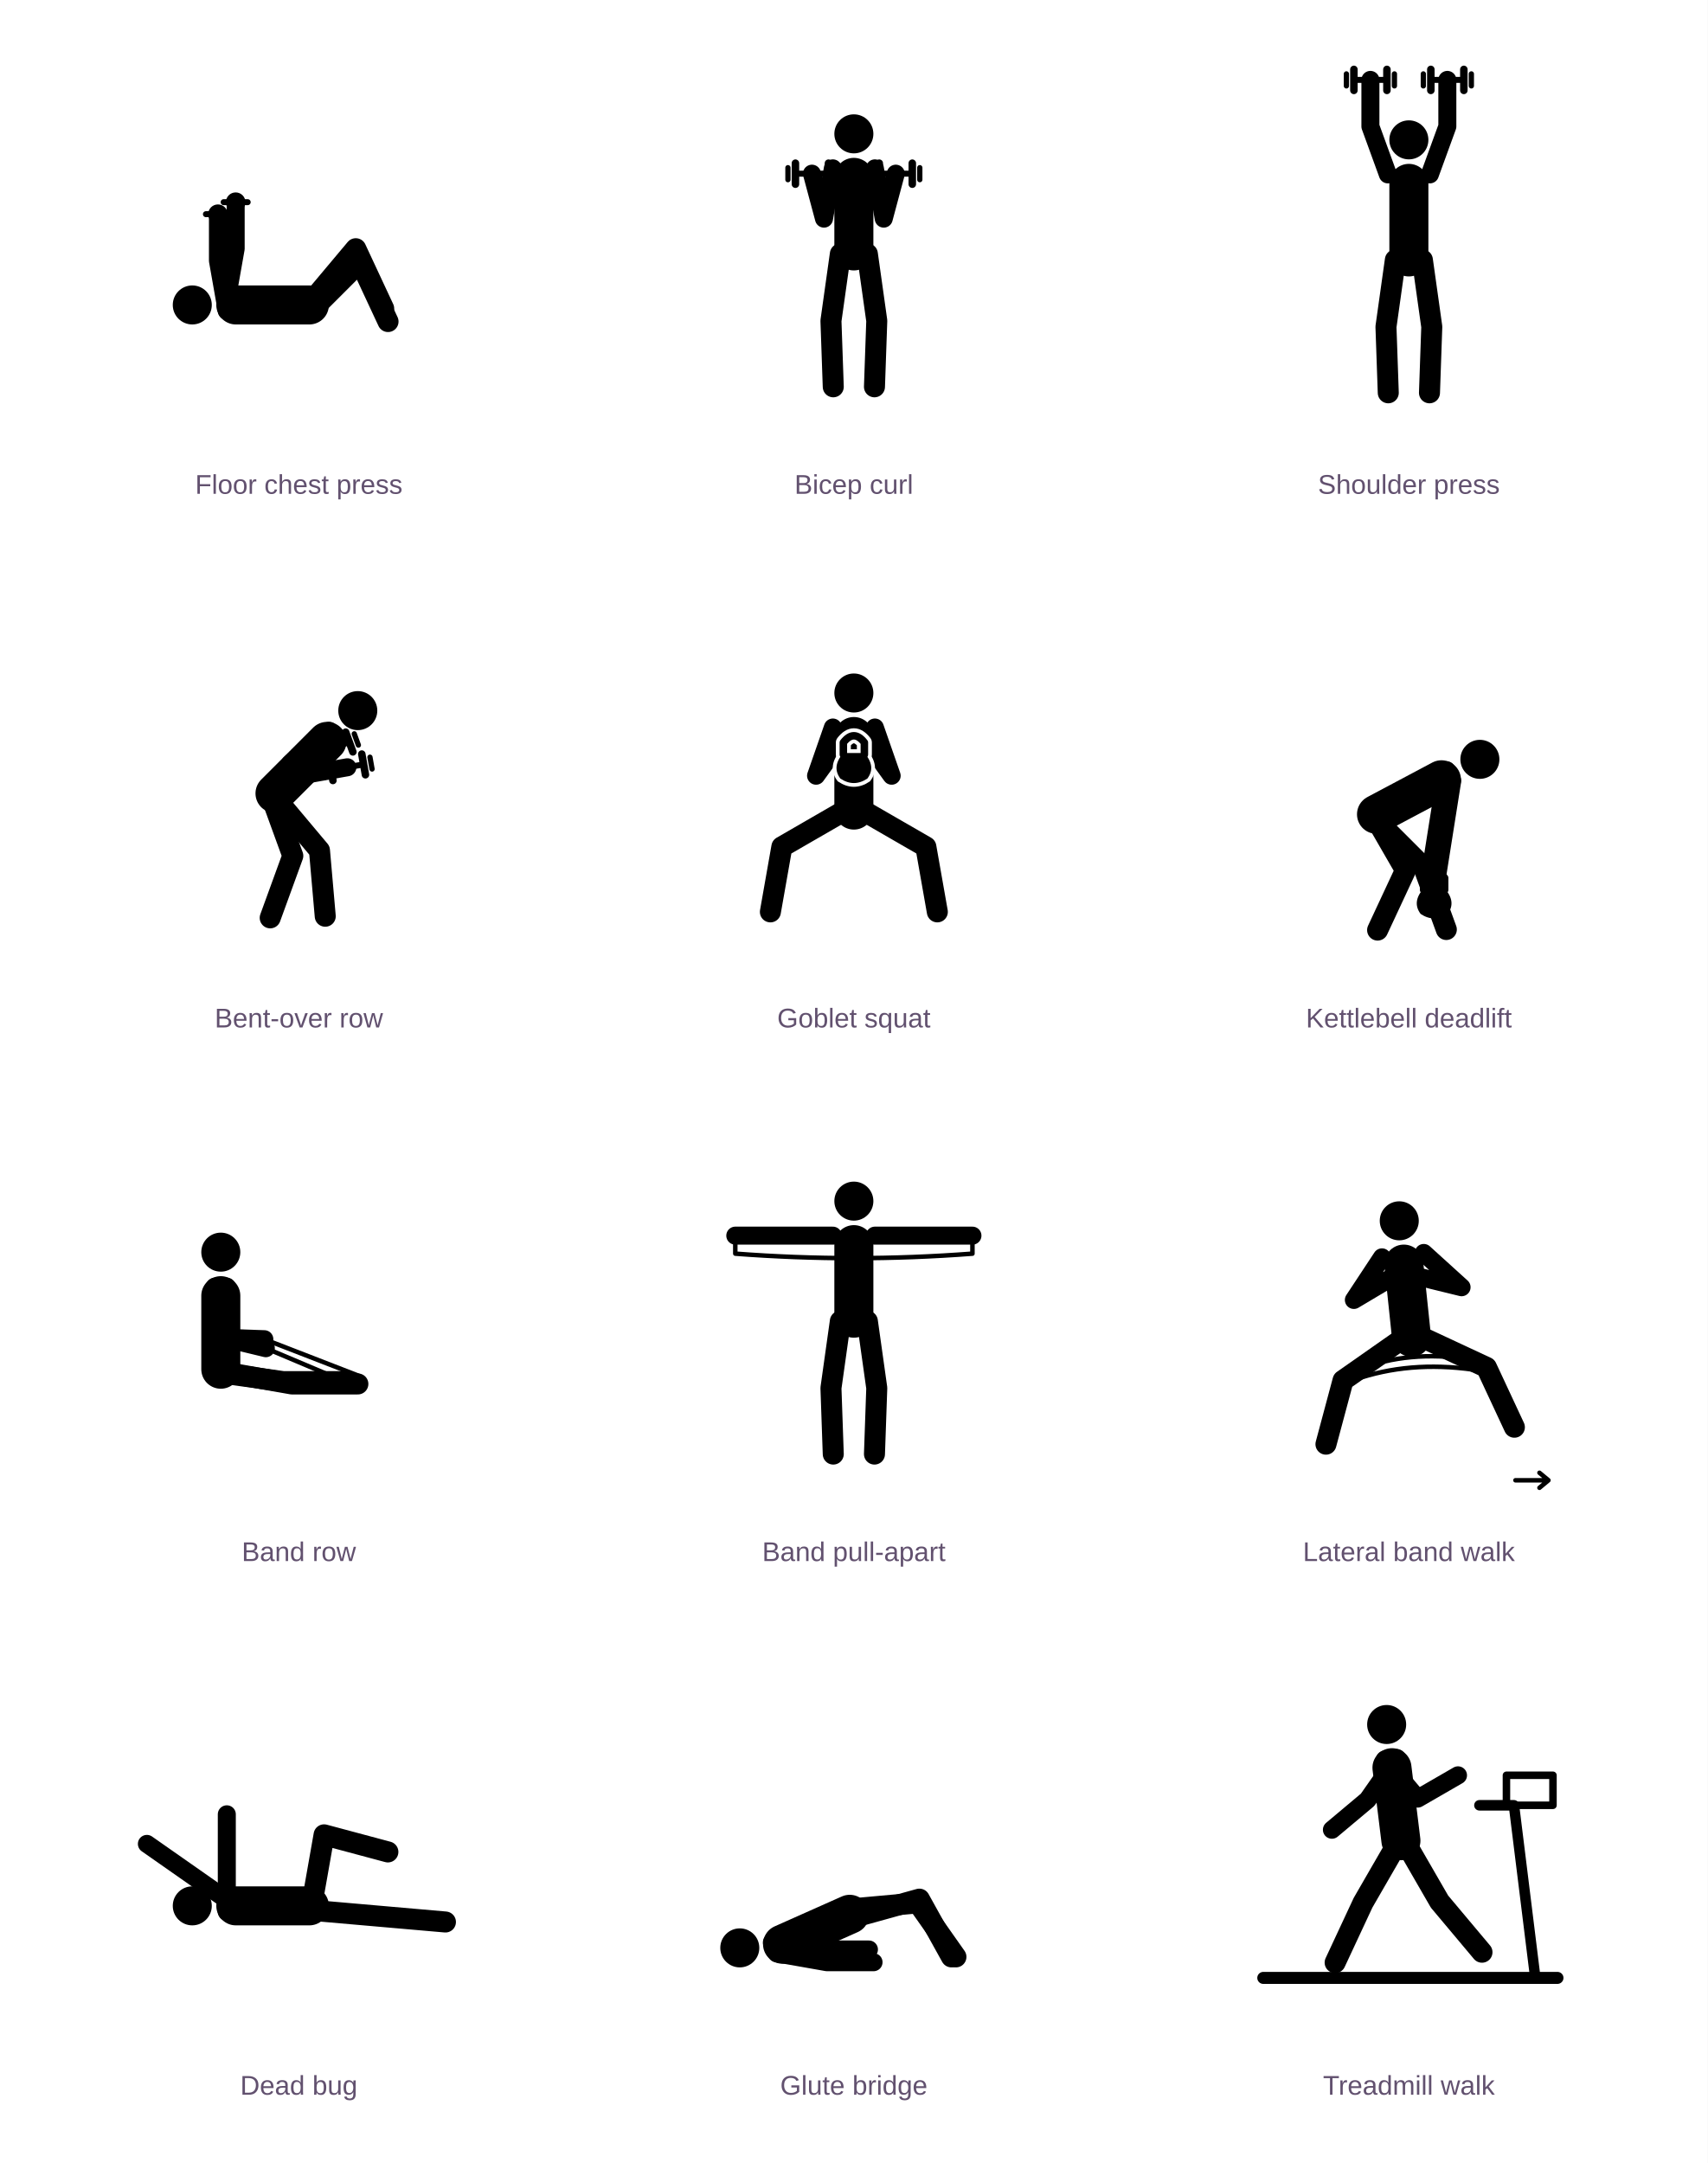
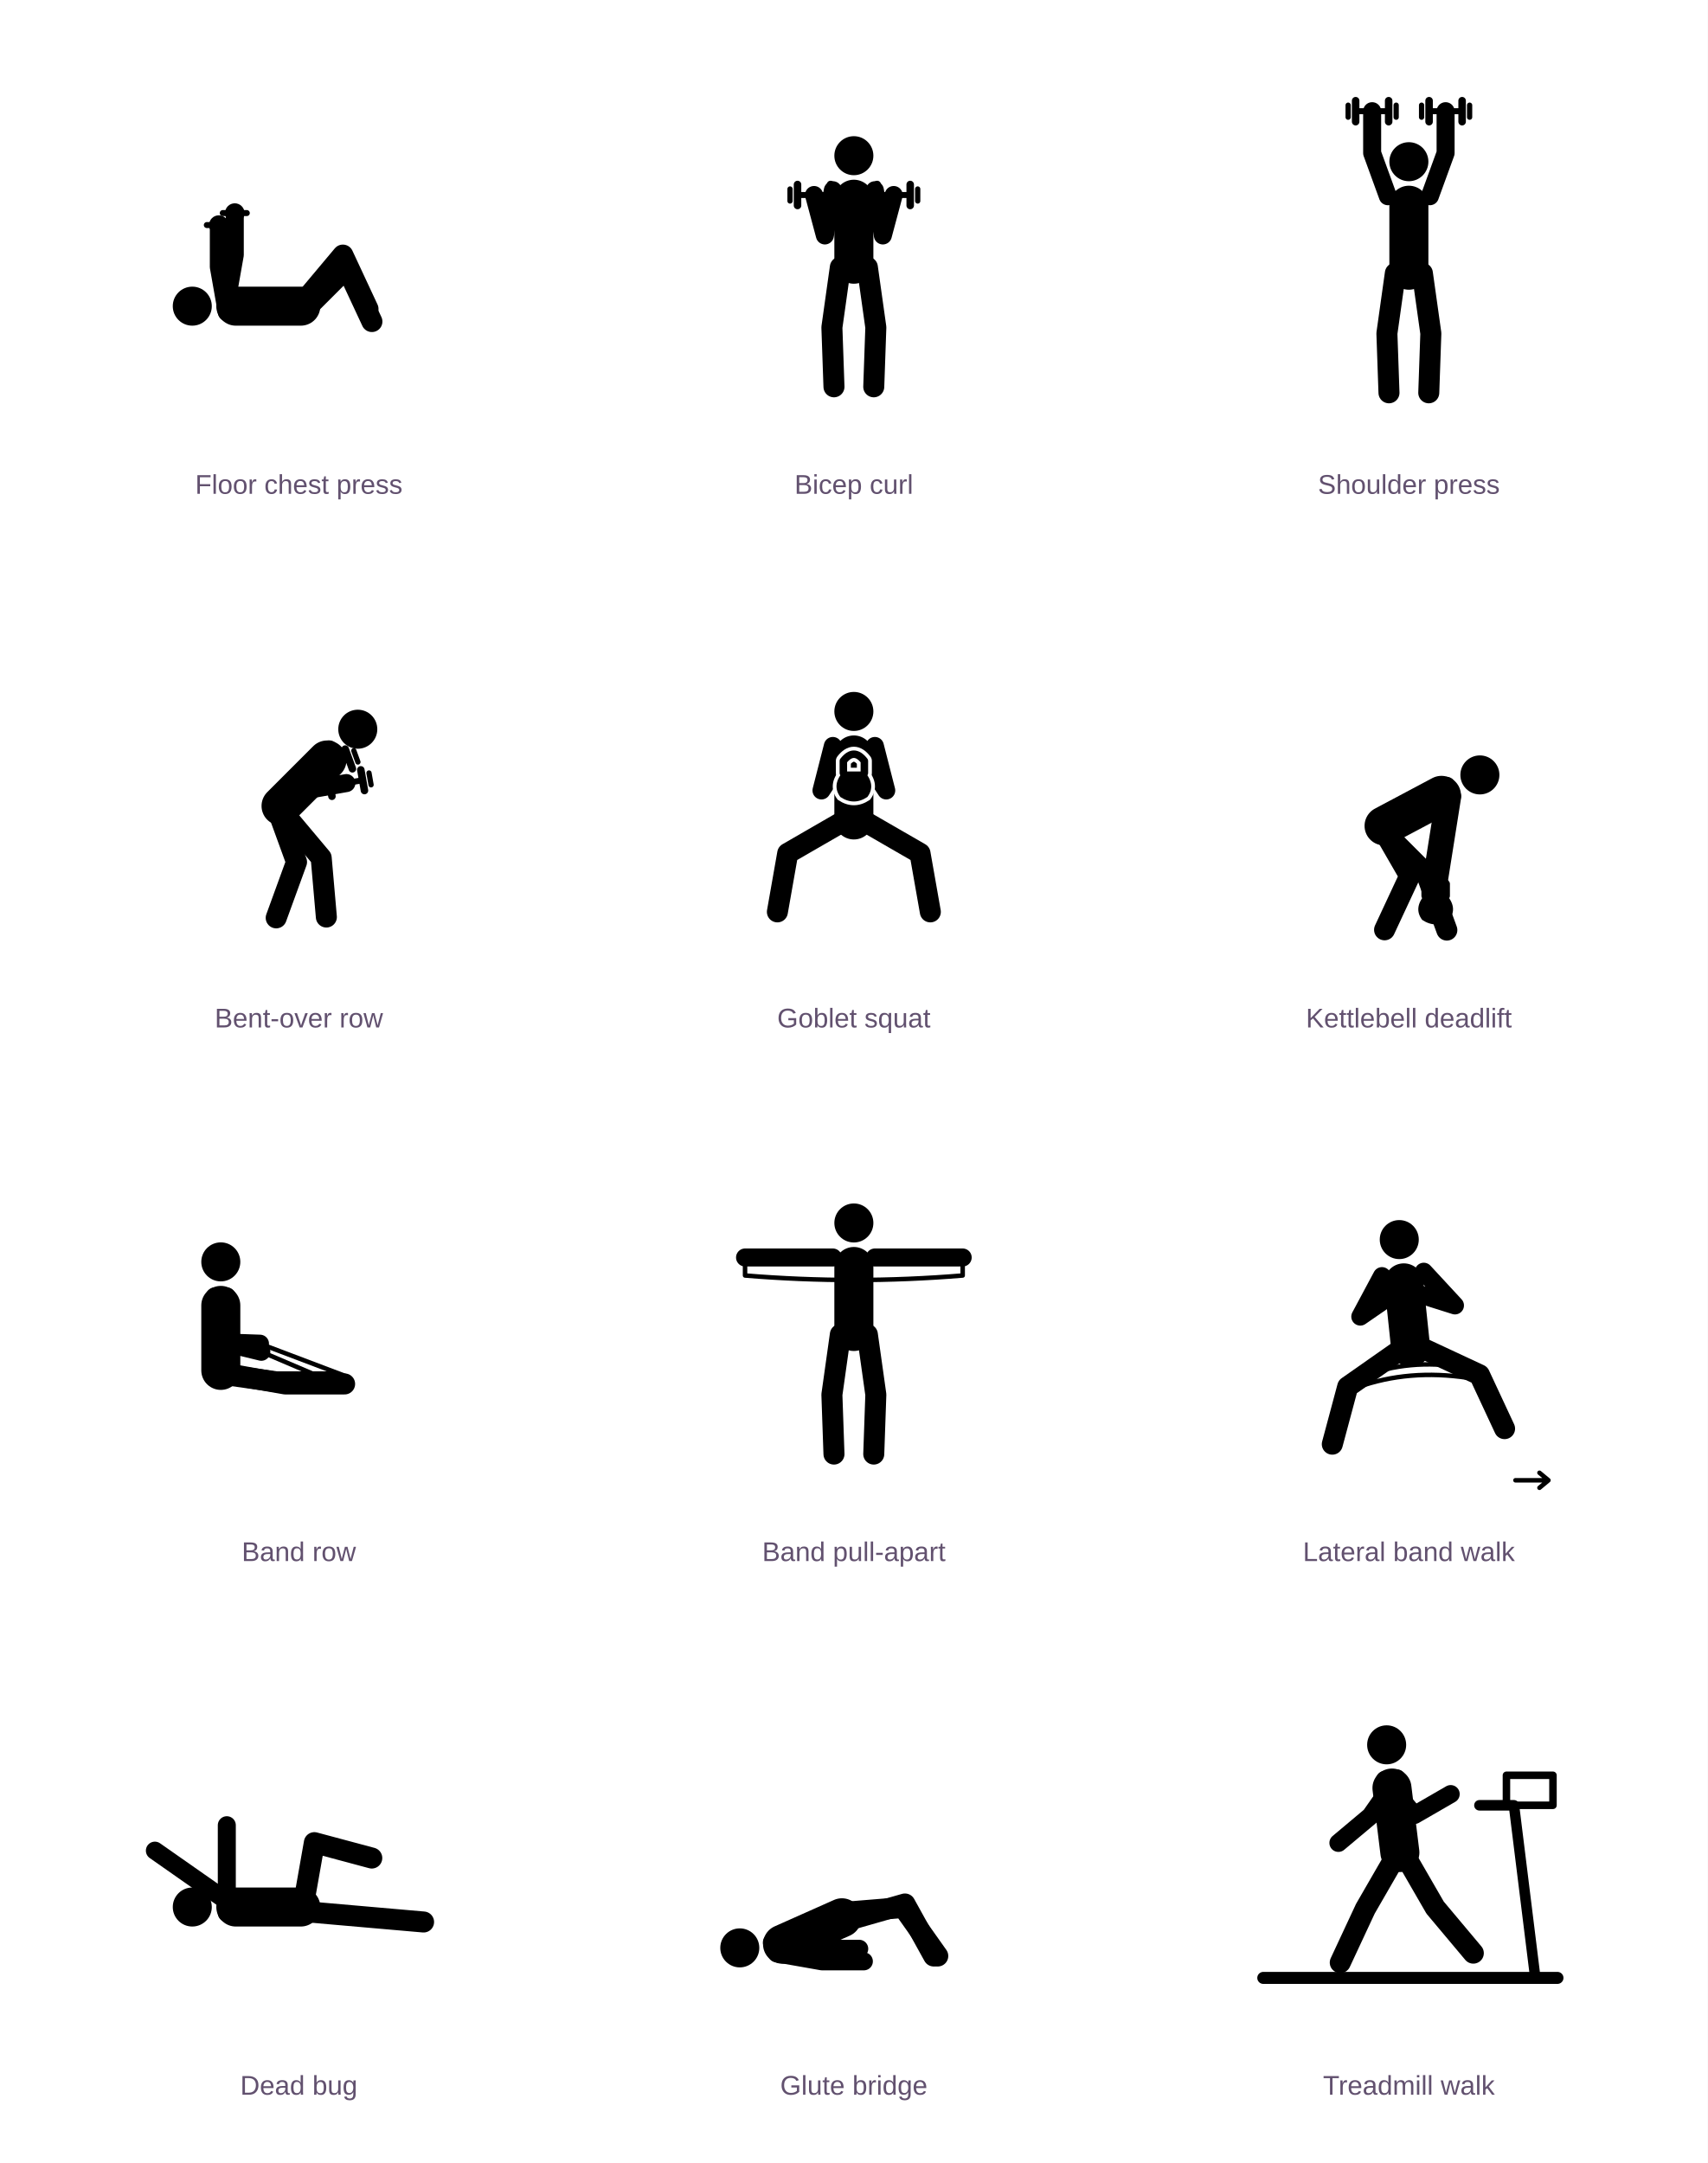
<svg xmlns="http://www.w3.org/2000/svg" width="1200" height="1520" viewBox="0 0 1200 1520" color="#000000">
  <rect width="1200" height="1520" fill="white" />
  <g transform="translate(30 20)">
    <svg x="45" y="15" width="270" height="270" viewBox="0 0 256 256">
-       <path d="M137 173 L168.82 141.18 L187.415 181.058" fill="none" stroke="currentColor" stroke-width="14" stroke-linecap="round" stroke-linejoin="round" />
-       <path d="M137 167 L165.925 132.528 L184.521 172.406" fill="none" stroke="currentColor" stroke-width="14" stroke-linecap="round" stroke-linejoin="round" />
-       <path d="M86 170 L135 170" fill="none" stroke="currentColor" stroke-width="26" stroke-linecap="round" stroke-linejoin="round" />
-       <path d="M80 174 L74.096 140.517 L74.096 109.517" fill="none" stroke="currentColor" stroke-width="12" stroke-linecap="round" stroke-linejoin="round" />
-       <path d="M80 166 L85.904 132.517 L85.904 101.517" fill="none" stroke="currentColor" stroke-width="12" stroke-linecap="round" stroke-linejoin="round" />
-       <circle cx="57" cy="170" r="13" fill="currentColor" />
-       <g transform="translate(74.096 109.517) rotate(0)">
+       <path d="M131.3 173.806 L159.938 145.168 L176.674 181.058" fill="none" stroke="currentColor" stroke-width="14" stroke-linecap="round" stroke-linejoin="round" />
+       <path d="M131.3 167.806 L157.333 136.781 L174.069 172.671" fill="none" stroke="currentColor" stroke-width="14" stroke-linecap="round" stroke-linejoin="round" />
+       <path d="M86 170.806 L129.3 170.806" fill="none" stroke="currentColor" stroke-width="26" stroke-linecap="round" stroke-linejoin="round" />
+       <path d="M80 174.806 L74.686 144.671 L74.686 116.771" fill="none" stroke="currentColor" stroke-width="12" stroke-linecap="round" stroke-linejoin="round" />
+       <path d="M80 166.806 L85.314 136.671 L85.314 108.771" fill="none" stroke="currentColor" stroke-width="12" stroke-linecap="round" stroke-linejoin="round" />
+       <circle cx="57" cy="170.806" r="13" fill="currentColor" />
+       <g transform="translate(74.686 116.771) rotate(0)">
        <circle cx="0" cy="0" r="6.5" fill="currentColor" />
        <path d="M-8 0 L8 0" fill="none" stroke="currentColor" stroke-width="4" stroke-linecap="round" stroke-linejoin="round" />
      </g>
-       <g transform="translate(85.904 101.517) rotate(0)">
+       <g transform="translate(85.314 108.771) rotate(0)">
        <circle cx="0" cy="0" r="6.5" fill="currentColor" />
        <path d="M-8 0 L8 0" fill="none" stroke="currentColor" stroke-width="4" stroke-linecap="round" stroke-linejoin="round" />
      </g>
    </svg>
    <text x="180" y="327" text-anchor="middle" font-family="Arial,sans-serif" font-size="19" fill="#62516F">Floor chest press</text>
  </g>
  <g transform="translate(420 20)">
    <svg x="45" y="15" width="270" height="270" viewBox="0 0 256 256">
-       <path d="M119 136 L112.737 180.562 L114.273 224.535" fill="none" stroke="currentColor" stroke-width="14" stroke-linecap="round" stroke-linejoin="round" />
-       <path d="M137 136 L143.263 180.562 L141.727 224.535" fill="none" stroke="currentColor" stroke-width="14" stroke-linecap="round" stroke-linejoin="round" />
-       <path d="M128 85 L128 134" fill="none" stroke="currentColor" stroke-width="26" stroke-linecap="round" stroke-linejoin="round" />
-       <path d="M114 79 L108.096 112.483 L100.073 82.54" fill="none" stroke="currentColor" stroke-width="12" stroke-linecap="round" stroke-linejoin="round" />
-       <path d="M142 79 L147.904 112.483 L155.927 82.54" fill="none" stroke="currentColor" stroke-width="12" stroke-linecap="round" stroke-linejoin="round" />
-       <circle cx="128" cy="56" r="13" fill="currentColor" />
-       <g transform="translate(100.073 82.54) rotate(0)">
-         <path d="M-10 0 L10 0" fill="none" stroke="currentColor" stroke-width="4" stroke-linecap="round" stroke-linejoin="round" />
-         <path d="M-11-7V7 M11-7V7" fill="none" stroke="currentColor" stroke-width="5" stroke-linecap="round" stroke-linejoin="round" />
-         <path d="M-16-4V4 M16-4V4" fill="none" stroke="currentColor" stroke-width="3.5" stroke-linecap="round" stroke-linejoin="round" />
-       </g>
-       <g transform="translate(155.927 82.54) rotate(0)">
+       <path d="M119 144.854 L113.363 184.959 L114.746 224.535" fill="none" stroke="currentColor" stroke-width="14" stroke-linecap="round" stroke-linejoin="round" />
+       <path d="M137 144.854 L142.637 184.959 L141.254 224.535" fill="none" stroke="currentColor" stroke-width="14" stroke-linecap="round" stroke-linejoin="round" />
+       <path d="M128 99.554 L128 142.854" fill="none" stroke="currentColor" stroke-width="26" stroke-linecap="round" stroke-linejoin="round" />
+       <path d="M114 93.554 L108.686 123.689 L101.465 96.739" fill="none" stroke="currentColor" stroke-width="12" stroke-linecap="round" stroke-linejoin="round" />
+       <path d="M142 93.554 L147.314 123.689 L154.535 96.739" fill="none" stroke="currentColor" stroke-width="12" stroke-linecap="round" stroke-linejoin="round" />
+       <circle cx="128" cy="70.554" r="13" fill="currentColor" />
+       <g transform="translate(101.465 96.739) rotate(0)">
+         <path d="M-10 0 L10 0" fill="none" stroke="currentColor" stroke-width="4" stroke-linecap="round" stroke-linejoin="round" />
+         <path d="M-11-7V7 M11-7V7" fill="none" stroke="currentColor" stroke-width="5" stroke-linecap="round" stroke-linejoin="round" />
+         <path d="M-16-4V4 M16-4V4" fill="none" stroke="currentColor" stroke-width="3.5" stroke-linecap="round" stroke-linejoin="round" />
+       </g>
+       <g transform="translate(154.535 96.739) rotate(0)">
        <path d="M-10 0 L10 0" fill="none" stroke="currentColor" stroke-width="4" stroke-linecap="round" stroke-linejoin="round" />
        <path d="M-11-7V7 M11-7V7" fill="none" stroke="currentColor" stroke-width="5" stroke-linecap="round" stroke-linejoin="round" />
        <path d="M-16-4V4 M16-4V4" fill="none" stroke="currentColor" stroke-width="3.5" stroke-linecap="round" stroke-linejoin="round" />
      </g>
    </svg>
    <text x="180" y="327" text-anchor="middle" font-family="Arial,sans-serif" font-size="19" fill="#62516F">Bicep curl</text>
  </g>
  <g transform="translate(810 20)">
    <svg x="45" y="15" width="270" height="270" viewBox="0 0 256 256">
-       <path d="M119 140 L112.737 184.562 L114.273 228.535" fill="none" stroke="currentColor" stroke-width="14" stroke-linecap="round" stroke-linejoin="round" />
-       <path d="M137 140 L143.263 184.562 L141.727 228.535" fill="none" stroke="currentColor" stroke-width="14" stroke-linecap="round" stroke-linejoin="round" />
-       <path d="M128 89 L128 138" fill="none" stroke="currentColor" stroke-width="26" stroke-linecap="round" stroke-linejoin="round" />
-       <path d="M114 83 L102.371 51.05 L102.371 20.05" fill="none" stroke="currentColor" stroke-width="12" stroke-linecap="round" stroke-linejoin="round" />
-       <path d="M142 83 L153.629 51.05 L153.629 20.05" fill="none" stroke="currentColor" stroke-width="12" stroke-linecap="round" stroke-linejoin="round" />
-       <circle cx="128" cy="60" r="13" fill="currentColor" />
-       <g transform="translate(102.371 20.05) rotate(0)">
-         <path d="M-10 0 L10 0" fill="none" stroke="currentColor" stroke-width="4" stroke-linecap="round" stroke-linejoin="round" />
-         <path d="M-11-7V7 M11-7V7" fill="none" stroke="currentColor" stroke-width="5" stroke-linecap="round" stroke-linejoin="round" />
-         <path d="M-16-4V4 M16-4V4" fill="none" stroke="currentColor" stroke-width="3.5" stroke-linecap="round" stroke-linejoin="round" />
-       </g>
-       <g transform="translate(153.629 20.05) rotate(0)">
+       <path d="M119 148.854 L113.363 188.959 L114.746 228.535" fill="none" stroke="currentColor" stroke-width="14" stroke-linecap="round" stroke-linejoin="round" />
+       <path d="M137 148.854 L142.637 188.959 L141.254 228.535" fill="none" stroke="currentColor" stroke-width="14" stroke-linecap="round" stroke-linejoin="round" />
+       <path d="M128 103.554 L128 146.854" fill="none" stroke="currentColor" stroke-width="26" stroke-linecap="round" stroke-linejoin="round" />
+       <path d="M114 97.554 L103.534 68.799 L103.534 40.899" fill="none" stroke="currentColor" stroke-width="12" stroke-linecap="round" stroke-linejoin="round" />
+       <path d="M142 97.554 L152.466 68.799 L152.466 40.899" fill="none" stroke="currentColor" stroke-width="12" stroke-linecap="round" stroke-linejoin="round" />
+       <circle cx="128" cy="74.554" r="13" fill="currentColor" />
+       <g transform="translate(103.534 40.899) rotate(0)">
+         <path d="M-10 0 L10 0" fill="none" stroke="currentColor" stroke-width="4" stroke-linecap="round" stroke-linejoin="round" />
+         <path d="M-11-7V7 M11-7V7" fill="none" stroke="currentColor" stroke-width="5" stroke-linecap="round" stroke-linejoin="round" />
+         <path d="M-16-4V4 M16-4V4" fill="none" stroke="currentColor" stroke-width="3.5" stroke-linecap="round" stroke-linejoin="round" />
+       </g>
+       <g transform="translate(152.466 40.899) rotate(0)">
        <path d="M-10 0 L10 0" fill="none" stroke="currentColor" stroke-width="4" stroke-linecap="round" stroke-linejoin="round" />
        <path d="M-11-7V7 M11-7V7" fill="none" stroke="currentColor" stroke-width="5" stroke-linecap="round" stroke-linejoin="round" />
        <path d="M-16-4V4 M16-4V4" fill="none" stroke="currentColor" stroke-width="3.5" stroke-linecap="round" stroke-linejoin="round" />
      </g>
    </svg>
    <text x="180" y="327" text-anchor="middle" font-family="Arial,sans-serif" font-size="19" fill="#62516F">Shoulder press</text>
  </g>
  <g transform="translate(30 395)">
    <svg x="45" y="15" width="270" height="270" viewBox="0 0 256 256">
-       <path d="M108.574 139.184 L123.964 181.47 L108.916 222.816" fill="none" stroke="currentColor" stroke-width="14" stroke-linecap="round" stroke-linejoin="round" />
-       <path d="M112.816 143.426 L141.742 177.898 L145.577 221.731" fill="none" stroke="currentColor" stroke-width="14" stroke-linecap="round" stroke-linejoin="round" />
-       <path d="M146.757 105.243 L112.109 139.891" fill="none" stroke="currentColor" stroke-width="26" stroke-linecap="round" stroke-linejoin="round" />
-       <path d="M148.172 98.172 L122.126 120.026 L151.257 109.424" fill="none" stroke="currentColor" stroke-width="12" stroke-linecap="round" stroke-linejoin="round" />
-       <path d="M153.828 103.828 L129.787 127.87 L160.316 122.487" fill="none" stroke="currentColor" stroke-width="12" stroke-linecap="round" stroke-linejoin="round" />
-       <circle cx="167.263" cy="84.737" r="13" fill="currentColor" />
-       <g transform="translate(151.257 109.424) rotate(-20)">
-         <path d="M-10 0 L10 0" fill="none" stroke="currentColor" stroke-width="4" stroke-linecap="round" stroke-linejoin="round" />
-         <path d="M-11-7V7 M11-7V7" fill="none" stroke="currentColor" stroke-width="5" stroke-linecap="round" stroke-linejoin="round" />
-         <path d="M-16-4V4 M16-4V4" fill="none" stroke="currentColor" stroke-width="3.5" stroke-linecap="round" stroke-linejoin="round" />
-       </g>
-       <g transform="translate(160.316 122.487) rotate(-10)">
+       <path d="M112.604 147.547 L126.456 185.605 L112.912 222.816" fill="none" stroke="currentColor" stroke-width="14" stroke-linecap="round" stroke-linejoin="round" />
+       <path d="M116.847 151.79 L142.88 182.814 L146.331 222.264" fill="none" stroke="currentColor" stroke-width="14" stroke-linecap="round" stroke-linejoin="round" />
+       <path d="M146.757 117.636 L116.14 148.254" fill="none" stroke="currentColor" stroke-width="26" stroke-linecap="round" stroke-linejoin="round" />
+       <path d="M148.172 110.565 L124.731 130.235 L150.948 120.692" fill="none" stroke="currentColor" stroke-width="12" stroke-linecap="round" stroke-linejoin="round" />
+       <path d="M153.828 116.222 L132.191 137.86 L159.667 133.015" fill="none" stroke="currentColor" stroke-width="12" stroke-linecap="round" stroke-linejoin="round" />
+       <circle cx="167.263" cy="97.13" r="13" fill="currentColor" />
+       <g transform="translate(150.948 120.692) rotate(-20)">
+         <path d="M-10 0 L10 0" fill="none" stroke="currentColor" stroke-width="4" stroke-linecap="round" stroke-linejoin="round" />
+         <path d="M-11-7V7 M11-7V7" fill="none" stroke="currentColor" stroke-width="5" stroke-linecap="round" stroke-linejoin="round" />
+         <path d="M-16-4V4 M16-4V4" fill="none" stroke="currentColor" stroke-width="3.5" stroke-linecap="round" stroke-linejoin="round" />
+       </g>
+       <g transform="translate(159.667 133.015) rotate(-10)">
        <path d="M-10 0 L10 0" fill="none" stroke="currentColor" stroke-width="4" stroke-linecap="round" stroke-linejoin="round" />
        <path d="M-11-7V7 M11-7V7" fill="none" stroke="currentColor" stroke-width="5" stroke-linecap="round" stroke-linejoin="round" />
        <path d="M-16-4V4 M16-4V4" fill="none" stroke="currentColor" stroke-width="3.5" stroke-linecap="round" stroke-linejoin="round" />
      </g>
    </svg>
    <text x="180" y="327" text-anchor="middle" font-family="Arial,sans-serif" font-size="19" fill="#62516F">Bent-over row</text>
  </g>
  <g transform="translate(420 395)">
    <svg x="45" y="15" width="270" height="270" viewBox="0 0 256 256">
      <defs>
        <mask id="goblet-equipment-space" maskUnits="userSpaceOnUse" x="0" y="0" width="256" height="256">
          <rect width="256" height="256" fill="white" />
          <g color="black">
-             <g transform="translate(128 121)">
+             <g transform="translate(128 133.283)">
              <path d="M-7-7V-15Q0-24 7-15V-7" fill="none" stroke="currentColor" stroke-width="10" stroke-linecap="round" stroke-linejoin="round" />
              <path d="M-7-8Q-15 1-9 9Q0 15 9 9Q15 1 7-8Z" fill="currentColor" stroke="currentColor" stroke-width="5" />
            </g>
          </g>
        </mask>
      </defs>
      <g mask="url(#goblet-equipment-space)">
-         <path d="M119 153 L80.029 175.5 L72.388 218.832" fill="none" stroke="currentColor" stroke-width="14" stroke-linecap="round" stroke-linejoin="round" />
-         <path d="M137 153 L175.971 175.5 L183.612 218.832" fill="none" stroke="currentColor" stroke-width="14" stroke-linecap="round" stroke-linejoin="round" />
-         <path d="M128 102 L128 151" fill="none" stroke="currentColor" stroke-width="26" stroke-linecap="round" stroke-linejoin="round" />
-         <path d="M114 96 L102.819 128.109 L121 103" fill="none" stroke="currentColor" stroke-width="12" stroke-linecap="round" stroke-linejoin="round" />
-         <path d="M142 96 L153.181 128.109 L135 103" fill="none" stroke="currentColor" stroke-width="12" stroke-linecap="round" stroke-linejoin="round" />
-         <circle cx="128" cy="73" r="13" fill="currentColor" />
-       </g>
-       <g transform="translate(128 121)">
+         <path d="M119 159.583 L83.926 179.833 L77.05 218.832" fill="none" stroke="currentColor" stroke-width="14" stroke-linecap="round" stroke-linejoin="round" />
+         <path d="M137 159.583 L172.074 179.833 L178.95 218.832" fill="none" stroke="currentColor" stroke-width="14" stroke-linecap="round" stroke-linejoin="round" />
+         <path d="M128 114.283 L128 157.583" fill="none" stroke="currentColor" stroke-width="26" stroke-linecap="round" stroke-linejoin="round" />
+         <path d="M114 108.283 L106.426 137.931 L121.7 114.583" fill="none" stroke="currentColor" stroke-width="12" stroke-linecap="round" stroke-linejoin="round" />
+         <path d="M142 108.283 L149.574 137.931 L134.3 114.583" fill="none" stroke="currentColor" stroke-width="12" stroke-linecap="round" stroke-linejoin="round" />
+         <circle cx="128" cy="85.283" r="13" fill="currentColor" />
+       </g>
+       <g transform="translate(128 133.283)">
        <path d="M-7-7V-15Q0-24 7-15V-7" fill="none" stroke="currentColor" stroke-width="5" stroke-linecap="round" stroke-linejoin="round" />
        <path d="M-7-8Q-15 1-9 9Q0 15 9 9Q15 1 7-8Z" fill="currentColor" />
      </g>
    </svg>
    <text x="180" y="327" text-anchor="middle" font-family="Arial,sans-serif" font-size="19" fill="#62516F">Goblet squat</text>
  </g>
  <g transform="translate(810 395)">
    <svg x="45" y="15" width="270" height="270" viewBox="0 0 256 256">
-       <path d="M103.264 152.111 L125.764 191.082 L107.168 230.96" fill="none" stroke="currentColor" stroke-width="14" stroke-linecap="round" stroke-linejoin="round" />
-       <path d="M106.08 157.409 L137.9 189.229 L152.949 230.575" fill="none" stroke="currentColor" stroke-width="14" stroke-linecap="round" stroke-linejoin="round" />
-       <path d="M149.702 130.817 L106.438 153.821" fill="none" stroke="currentColor" stroke-width="26" stroke-linecap="round" stroke-linejoin="round" />
-       <path d="M153.122 124.468 L147.803 158.05 L142.954 188.668" fill="none" stroke="currentColor" stroke-width="12" stroke-linecap="round" stroke-linejoin="round" />
-       <path d="M156.878 131.532 L151.559 165.113 L146.71 195.732" fill="none" stroke="currentColor" stroke-width="12" stroke-linecap="round" stroke-linejoin="round" />
-       <circle cx="175.308" cy="117.202" r="13" fill="currentColor" />
-       <g transform="translate(144.832 211.2)">
+       <path d="M108.296 159.812 L128.546 194.886 L111.811 230.776" fill="none" stroke="currentColor" stroke-width="14" stroke-linecap="round" stroke-linejoin="round" />
+       <path d="M111.113 165.11 L139.751 193.748 L153.295 230.96" fill="none" stroke="currentColor" stroke-width="14" stroke-linecap="round" stroke-linejoin="round" />
+       <path d="M149.702 141.194 L111.471 161.522" fill="none" stroke="currentColor" stroke-width="26" stroke-linecap="round" stroke-linejoin="round" />
+       <path d="M153.122 134.846 L148.335 165.069 L143.971 192.625" fill="none" stroke="currentColor" stroke-width="12" stroke-linecap="round" stroke-linejoin="round" />
+       <path d="M156.878 141.909 L152.091 172.132 L147.726 199.689" fill="none" stroke="currentColor" stroke-width="12" stroke-linecap="round" stroke-linejoin="round" />
+       <circle cx="175.308" cy="127.579" r="13" fill="currentColor" />
+       <g transform="translate(145.849 215.157)">
        <path d="M-7-7V-15Q0-24 7-15V-7" fill="none" stroke="currentColor" stroke-width="5" stroke-linecap="round" stroke-linejoin="round" />
        <path d="M-7-8Q-15 1-9 9Q0 15 9 9Q15 1 7-8Z" fill="currentColor" />
      </g>
    </svg>
    <text x="180" y="327" text-anchor="middle" font-family="Arial,sans-serif" font-size="19" fill="#62516F">Kettlebell deadlift</text>
  </g>
  <g transform="translate(30 770)">
    <svg x="45" y="15" width="270" height="270" viewBox="0 0 256 256">
-       <path d="M105 148 L167.562 172.263 L170.562 181.263 L106 154" fill="none" stroke="currentColor" stroke-width="3" stroke-linecap="round" stroke-linejoin="round" />
-       <path d="M73 170 L117.562 176.263 L161.562 176.263" fill="none" stroke="currentColor" stroke-width="14" stroke-linecap="round" stroke-linejoin="round" />
-       <path d="M79 170 L123.316 177.814 L167.316 177.814" fill="none" stroke="currentColor" stroke-width="14" stroke-linecap="round" stroke-linejoin="round" />
-       <path d="M76 119 L76 168" fill="none" stroke="currentColor" stroke-width="26" stroke-linecap="round" stroke-linejoin="round" />
-       <path d="M72 113 L74.018 146.94 L105 148" fill="none" stroke="currentColor" stroke-width="12" stroke-linecap="round" stroke-linejoin="round" />
-       <path d="M80 113 L75.86 146.747 L106 154" fill="none" stroke="currentColor" stroke-width="12" stroke-linecap="round" stroke-linejoin="round" />
-       <circle cx="76" cy="90" r="13" fill="currentColor" />
+       <path d="M102.1 150.981 L158.706 172.418 L161.706 181.418 L103 156.381" fill="none" stroke="currentColor" stroke-width="3" stroke-linecap="round" stroke-linejoin="round" />
+       <path d="M73 170.781 L113.106 176.418 L152.706 176.418" fill="none" stroke="currentColor" stroke-width="14" stroke-linecap="round" stroke-linejoin="round" />
+       <path d="M79 170.781 L118.885 177.814 L158.485 177.814" fill="none" stroke="currentColor" stroke-width="14" stroke-linecap="round" stroke-linejoin="round" />
+       <path d="M76 125.481 L76 168.781" fill="none" stroke="currentColor" stroke-width="26" stroke-linecap="round" stroke-linejoin="round" />
+       <path d="M72 119.481 L74.217 150.001 L102.1 150.981" fill="none" stroke="currentColor" stroke-width="12" stroke-linecap="round" stroke-linejoin="round" />
+       <path d="M80 119.481 L75.886 149.804 L103 156.381" fill="none" stroke="currentColor" stroke-width="12" stroke-linecap="round" stroke-linejoin="round" />
+       <circle cx="76" cy="96.481" r="13" fill="currentColor" />
    </svg>
    <text x="180" y="327" text-anchor="middle" font-family="Arial,sans-serif" font-size="19" fill="#62516F">Band row</text>
  </g>
  <g transform="translate(420 770)">
    <svg x="45" y="15" width="270" height="270" viewBox="0 0 256 256">
-       <path d="M119 136 L112.737 180.562 L114.273 224.535" fill="none" stroke="currentColor" stroke-width="14" stroke-linecap="round" stroke-linejoin="round" />
-       <path d="M137 136 L143.263 180.562 L141.727 224.535" fill="none" stroke="currentColor" stroke-width="14" stroke-linecap="round" stroke-linejoin="round" />
-       <path d="M128 85 L128 134" fill="none" stroke="currentColor" stroke-width="26" stroke-linecap="round" stroke-linejoin="round" />
-       <path d="M114 79 L80 79 L49 79" fill="none" stroke="currentColor" stroke-width="12" stroke-linecap="round" stroke-linejoin="round" />
-       <path d="M142 79 L176 79 L207 79" fill="none" stroke="currentColor" stroke-width="12" stroke-linecap="round" stroke-linejoin="round" />
-       <circle cx="128" cy="56" r="13" fill="currentColor" />
-       <path d="M49 79 V91 Q128 97 207 91 V79" fill="none" stroke="currentColor" stroke-width="3" stroke-linecap="round" stroke-linejoin="round" />
+       <path d="M119 144.854 L113.363 184.959 L114.746 224.535" fill="none" stroke="currentColor" stroke-width="14" stroke-linecap="round" stroke-linejoin="round" />
+       <path d="M137 144.854 L142.637 184.959 L141.254 224.535" fill="none" stroke="currentColor" stroke-width="14" stroke-linecap="round" stroke-linejoin="round" />
+       <path d="M128 99.554 L128 142.854" fill="none" stroke="currentColor" stroke-width="26" stroke-linecap="round" stroke-linejoin="round" />
+       <path d="M114 93.554 L83.4 93.554 L55.5 93.554" fill="none" stroke="currentColor" stroke-width="12" stroke-linecap="round" stroke-linejoin="round" />
+       <path d="M142 93.554 L172.6 93.554 L200.5 93.554" fill="none" stroke="currentColor" stroke-width="12" stroke-linecap="round" stroke-linejoin="round" />
+       <circle cx="128" cy="70.554" r="13" fill="currentColor" />
+       <path d="M55.5 93.554 V105.554 Q128 111.554 200.5 105.554 V93.554" fill="none" stroke="currentColor" stroke-width="3" stroke-linecap="round" stroke-linejoin="round" />
    </svg>
    <text x="180" y="327" text-anchor="middle" font-family="Arial,sans-serif" font-size="19" fill="#62516F">Band pull-apart</text>
  </g>
  <g transform="translate(810 770)">
    <svg x="45" y="15" width="270" height="270" viewBox="0 0 256 256">
-       <path d="M121.007 149.629 L84.146 175.439 L72.758 217.94" fill="none" stroke="currentColor" stroke-width="14" stroke-linecap="round" stroke-linejoin="round" />
-       <path d="M138.909 147.747 L179.693 166.765 L198.288 206.642" fill="none" stroke="currentColor" stroke-width="14" stroke-linecap="round" stroke-linejoin="round" />
-       <path d="M124.627 97.967 L129.749 146.699" fill="none" stroke="currentColor" stroke-width="26" stroke-linecap="round" stroke-linejoin="round" />
-       <path d="M110.077 93.463 L91.355 121.845 L118 106" fill="none" stroke="currentColor" stroke-width="12" stroke-linecap="round" stroke-linejoin="round" />
-       <path d="M137.923 90.537 L163.11 113.376 L133 106" fill="none" stroke="currentColor" stroke-width="12" stroke-linecap="round" stroke-linejoin="round" />
-       <circle cx="121.596" cy="69.126" r="13" fill="currentColor" />
-       <path d="M94.795 167.983 Q128 155.271 167.911 161.271 M91.795 174.983 Q128 162.271 170.911 168.271" fill="none" stroke="currentColor" stroke-width="3" stroke-linecap="round" stroke-linejoin="round" />
+       <path d="M120.412 156.46 L87.236 179.69 L76.987 217.94" fill="none" stroke="currentColor" stroke-width="14" stroke-linecap="round" stroke-linejoin="round" />
+       <path d="M138.313 154.578 L175.018 171.694 L191.754 207.584" fill="none" stroke="currentColor" stroke-width="14" stroke-linecap="round" stroke-linejoin="round" />
+       <path d="M124.627 110.467 L129.153 153.53" fill="none" stroke="currentColor" stroke-width="26" stroke-linecap="round" stroke-linejoin="round" />
+       <path d="M110.077 105.963 L95.632 132.94 L118.6 117.1" fill="none" stroke="currentColor" stroke-width="12" stroke-linecap="round" stroke-linejoin="round" />
+       <path d="M137.923 103.037 L158.707 125.495 L132.1 117.1" fill="none" stroke="currentColor" stroke-width="12" stroke-linecap="round" stroke-linejoin="round" />
+       <circle cx="121.596" cy="81.626" r="13" fill="currentColor" />
+       <path d="M96.82 172.979 Q128 160.75 164.415 166.75 M93.82 179.979 Q128 167.75 167.415 173.75" fill="none" stroke="currentColor" stroke-width="3" stroke-linecap="round" stroke-linejoin="round" />
      <path d="M199 242H221M215 237 221 242 215 247" fill="none" stroke="currentColor" stroke-width="3" stroke-linecap="round" stroke-linejoin="round" />
    </svg>
    <text x="180" y="327" text-anchor="middle" font-family="Arial,sans-serif" font-size="19" fill="#62516F">Lateral band walk</text>
  </g>
  <g transform="translate(30 1145)">
    <svg x="45" y="15" width="270" height="270" viewBox="0 0 256 256">
-       <path d="M137 173 L181.829 176.922 L225.661 180.757" fill="none" stroke="currentColor" stroke-width="14" stroke-linecap="round" stroke-linejoin="round" />
-       <path d="M137 167 L144.814 122.684 L187.315 134.072" fill="none" stroke="currentColor" stroke-width="14" stroke-linecap="round" stroke-linejoin="round" />
-       <path d="M86 170 L135 170" fill="none" stroke="currentColor" stroke-width="26" stroke-linecap="round" stroke-linejoin="round" />
-       <path d="M80 174 L80 140 L80 109" fill="none" stroke="currentColor" stroke-width="12" stroke-linecap="round" stroke-linejoin="round" />
-       <path d="M80 166 L52.149 146.498 L26.755 128.718" fill="none" stroke="currentColor" stroke-width="12" stroke-linecap="round" stroke-linejoin="round" />
-       <circle cx="57" cy="170" r="13" fill="currentColor" />
+       <path d="M131.3 173.776 L171.646 177.305 L211.095 180.757" fill="none" stroke="currentColor" stroke-width="14" stroke-linecap="round" stroke-linejoin="round" />
+       <path d="M131.3 167.776 L138.333 127.891 L176.583 138.14" fill="none" stroke="currentColor" stroke-width="14" stroke-linecap="round" stroke-linejoin="round" />
+       <path d="M86 170.776 L129.3 170.776" fill="none" stroke="currentColor" stroke-width="26" stroke-linecap="round" stroke-linejoin="round" />
+       <path d="M80 174.776 L80 144.176 L80 116.276" fill="none" stroke="currentColor" stroke-width="12" stroke-linecap="round" stroke-linejoin="round" />
+       <path d="M80 166.776 L54.934 149.224 L32.08 133.221" fill="none" stroke="currentColor" stroke-width="12" stroke-linecap="round" stroke-linejoin="round" />
+       <circle cx="57" cy="170.776" r="13" fill="currentColor" />
    </svg>
    <text x="180" y="327" text-anchor="middle" font-family="Arial,sans-serif" font-size="19" fill="#62516F">Dead bug</text>
  </g>
  <g transform="translate(420 1145)">
    <svg x="45" y="15" width="270" height="270" viewBox="0 0 256 256">
-       <path d="M128.292 177.557 L171.654 165.525 L193 204" fill="none" stroke="currentColor" stroke-width="14" stroke-linecap="round" stroke-linejoin="round" />
-       <path d="M125.852 172.075 L170.669 168.023 L196 204" fill="none" stroke="currentColor" stroke-width="14" stroke-linecap="round" stroke-linejoin="round" />
-       <path d="M80.481 195.56 L125.245 175.629" fill="none" stroke="currentColor" stroke-width="26" stroke-linecap="round" stroke-linejoin="round" />
-       <path d="M76.627 201.654 L110.11 207.558 L141.11 207.558" fill="none" stroke="currentColor" stroke-width="12" stroke-linecap="round" stroke-linejoin="round" />
-       <path d="M73.373 194.346 L107.042 199.078 L138.042 199.078" fill="none" stroke="currentColor" stroke-width="12" stroke-linecap="round" stroke-linejoin="round" />
+       <path d="M123.085 179.875 L162.027 168.751 L181.2 203.4" fill="none" stroke="currentColor" stroke-width="14" stroke-linecap="round" stroke-linejoin="round" />
+       <path d="M120.645 174.394 L161.009 171.086 L183.9 203.4" fill="none" stroke="currentColor" stroke-width="14" stroke-linecap="round" stroke-linejoin="round" />
+       <path d="M80.481 195.56 L120.038 177.948" fill="none" stroke="currentColor" stroke-width="26" stroke-linecap="round" stroke-linejoin="round" />
+       <path d="M76.627 201.654 L106.762 206.968 L134.662 206.968" fill="none" stroke="currentColor" stroke-width="12" stroke-linecap="round" stroke-linejoin="round" />
+       <path d="M73.373 194.346 L103.675 198.605 L131.575 198.605" fill="none" stroke="currentColor" stroke-width="12" stroke-linecap="round" stroke-linejoin="round" />
      <circle cx="52" cy="198" r="13" fill="currentColor" />
    </svg>
    <text x="180" y="327" text-anchor="middle" font-family="Arial,sans-serif" font-size="19" fill="#62516F">Glute bridge</text>
  </g>
  <g transform="translate(810 1145)">
    <svg x="45" y="15" width="270" height="270" viewBox="0 0 256 256">
      <path d="M31 218H227" fill="none" stroke="currentColor" stroke-width="8" stroke-linecap="round" stroke-linejoin="round" />
      <path d="M212 216 198 103H175" fill="none" stroke="currentColor" stroke-width="7" stroke-linecap="round" stroke-linejoin="round" />
      <path d="M193 83H224V103H193Z" fill="none" stroke="currentColor" stroke-width="5" stroke-linecap="round" stroke-linejoin="round" />
-       <path d="M119.969 128.941 L97.469 167.912 L78.874 207.789" fill="none" stroke="currentColor" stroke-width="14" stroke-linecap="round" stroke-linejoin="round" />
-       <path d="M125.924 128.21 L148.424 167.181 L176.707 200.887" fill="none" stroke="currentColor" stroke-width="14" stroke-linecap="round" stroke-linejoin="round" />
-       <path d="M116.731 77.955 L122.703 126.59" fill="none" stroke="currentColor" stroke-width="26" stroke-linecap="round" stroke-linejoin="round" />
-       <path d="M112.03 72.487 L133.885 98.533 L160.731 83.033" fill="none" stroke="currentColor" stroke-width="12" stroke-linecap="round" stroke-linejoin="round" />
-       <path d="M119.97 71.513 L100.469 99.364 L76.721 119.29" fill="none" stroke="currentColor" stroke-width="12" stroke-linecap="round" stroke-linejoin="round" />
-       <circle cx="113.197" cy="49.171" r="13" fill="currentColor" />
+       <path d="M119.274 136.826 L99.024 171.9 L82.289 207.789" fill="none" stroke="currentColor" stroke-width="14" stroke-linecap="round" stroke-linejoin="round" />
+       <path d="M125.23 136.094 L145.48 171.168 L170.934 201.504" fill="none" stroke="currentColor" stroke-width="14" stroke-linecap="round" stroke-linejoin="round" />
+       <path d="M116.731 91.498 L122.008 134.475" fill="none" stroke="currentColor" stroke-width="26" stroke-linecap="round" stroke-linejoin="round" />
+       <path d="M112.03 86.03 L131.699 109.471 L155.861 95.521" fill="none" stroke="currentColor" stroke-width="12" stroke-linecap="round" stroke-linejoin="round" />
+       <path d="M119.97 85.055 L102.419 110.121 L81.046 128.055" fill="none" stroke="currentColor" stroke-width="12" stroke-linecap="round" stroke-linejoin="round" />
+       <circle cx="113.197" cy="62.714" r="13" fill="currentColor" />
    </svg>
    <text x="180" y="327" text-anchor="middle" font-family="Arial,sans-serif" font-size="19" fill="#62516F">Treadmill walk</text>
  </g>
</svg>
